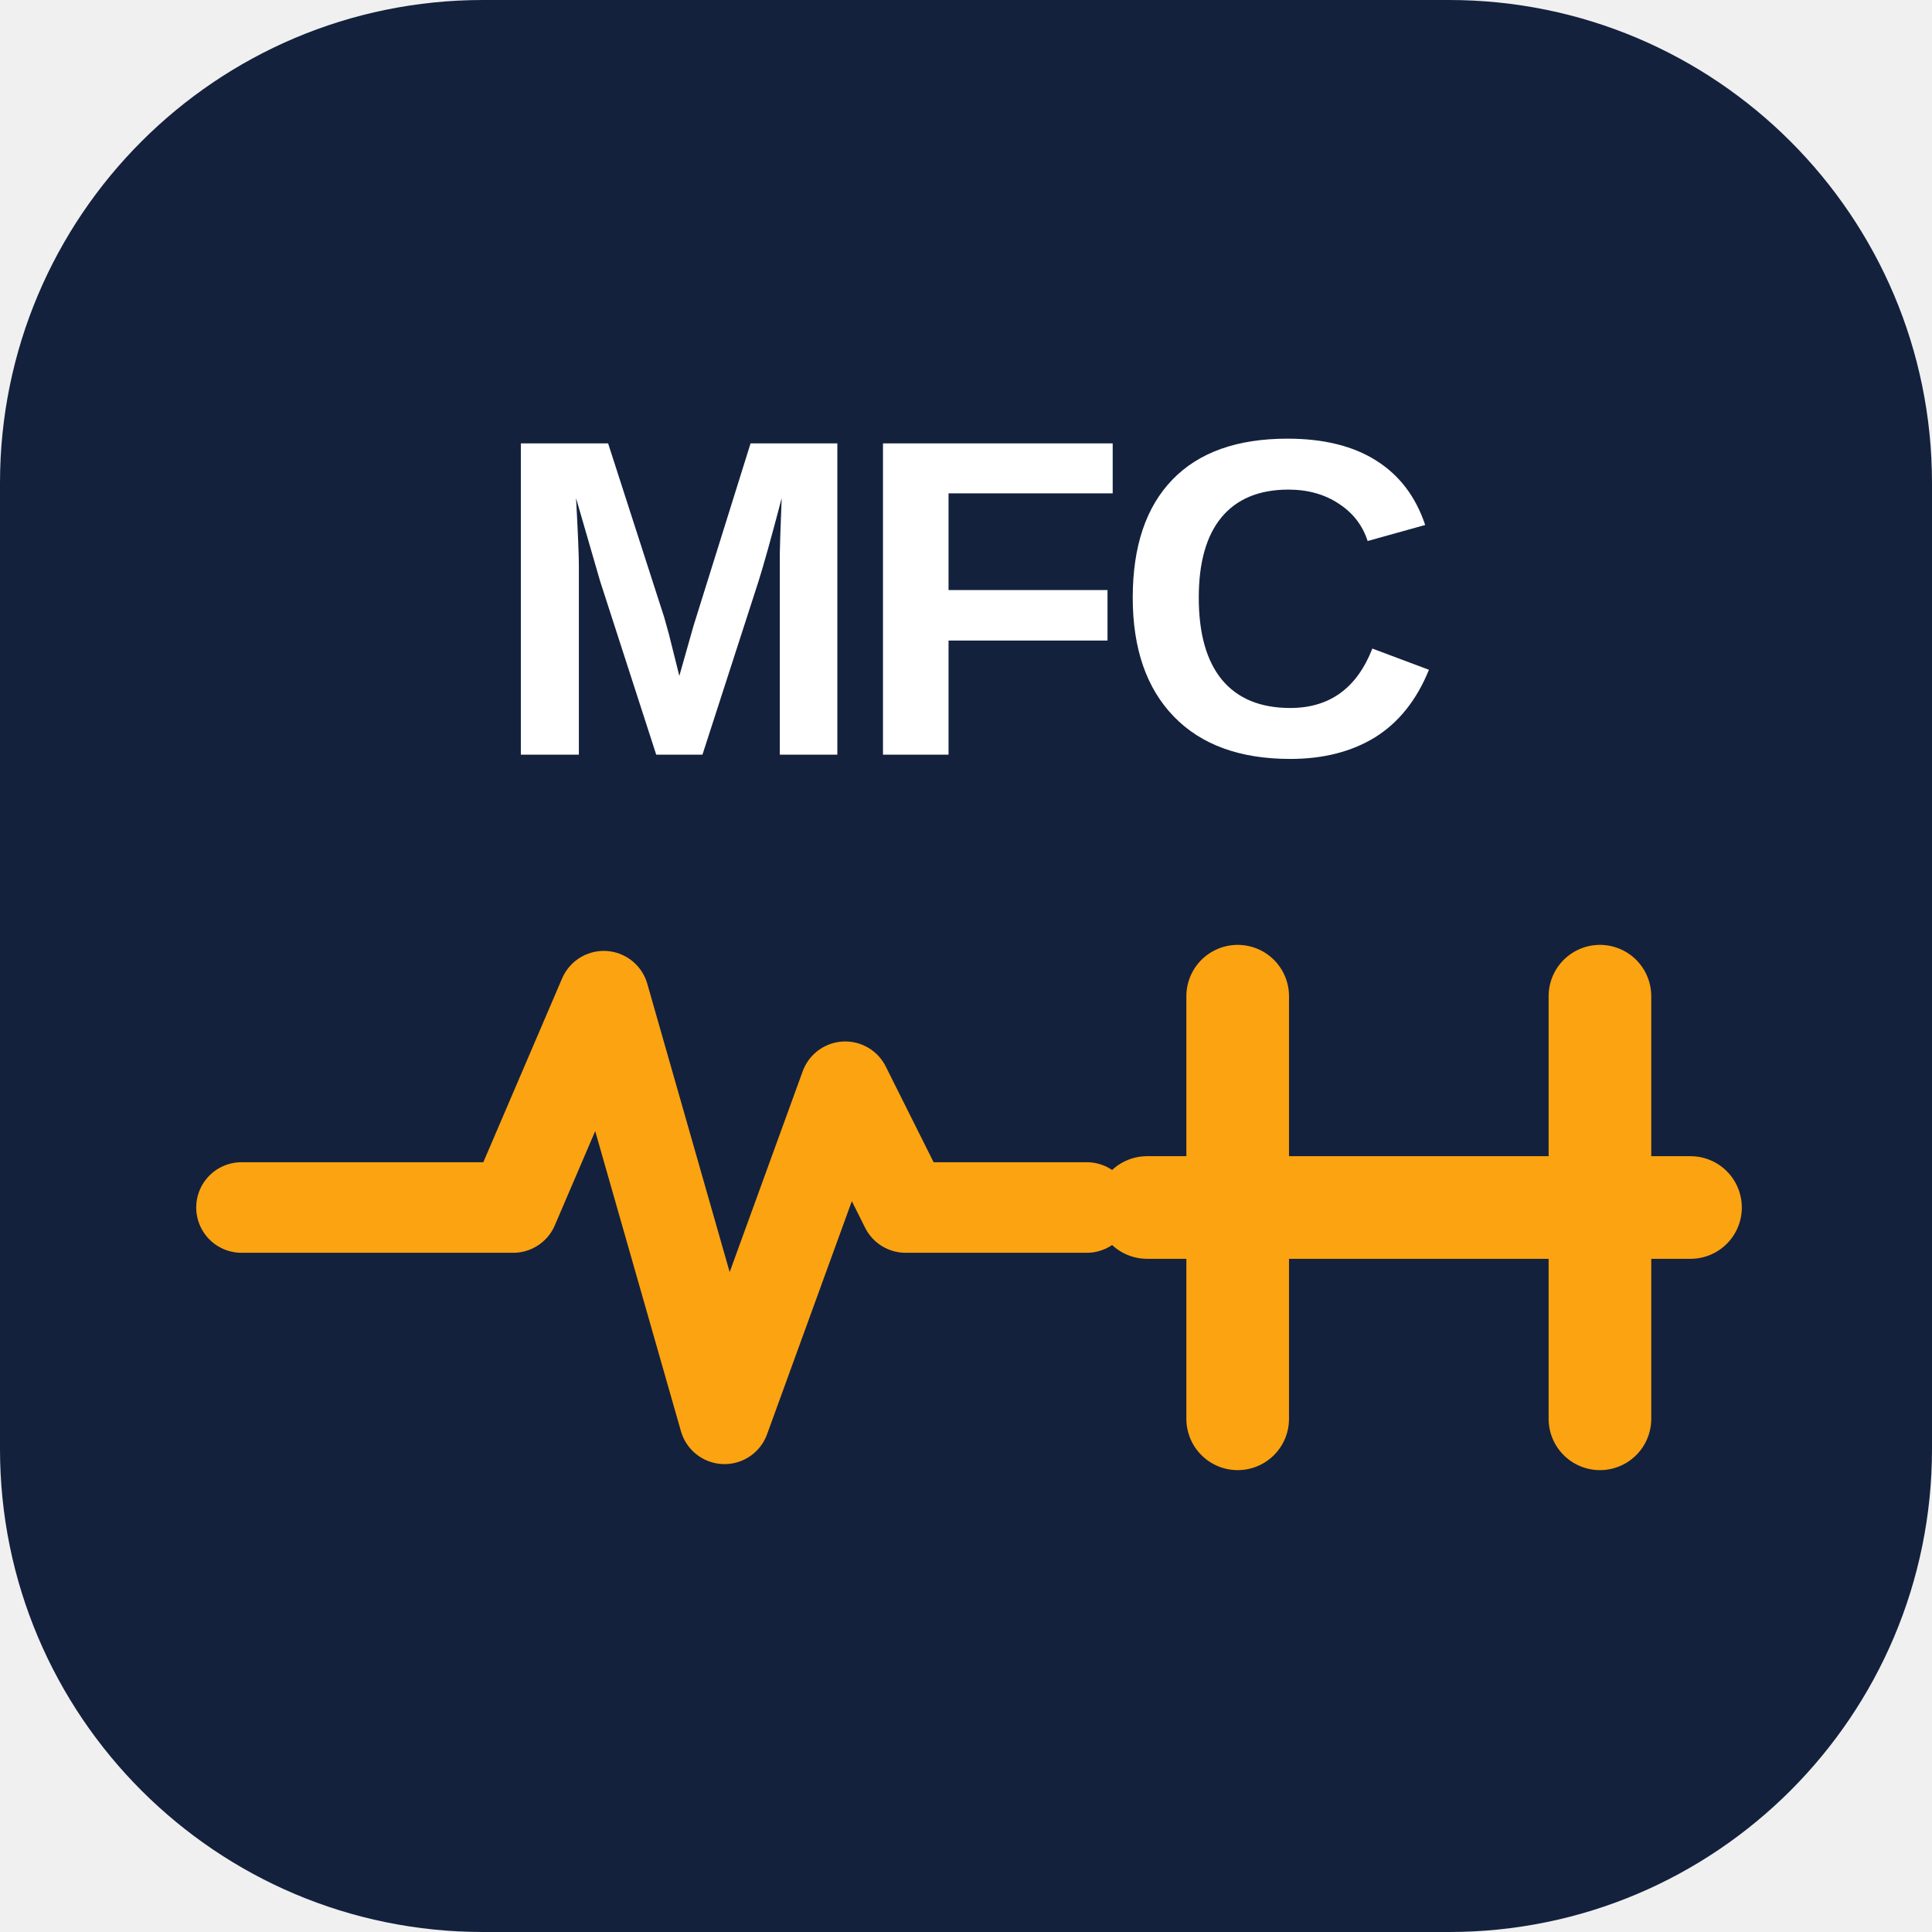
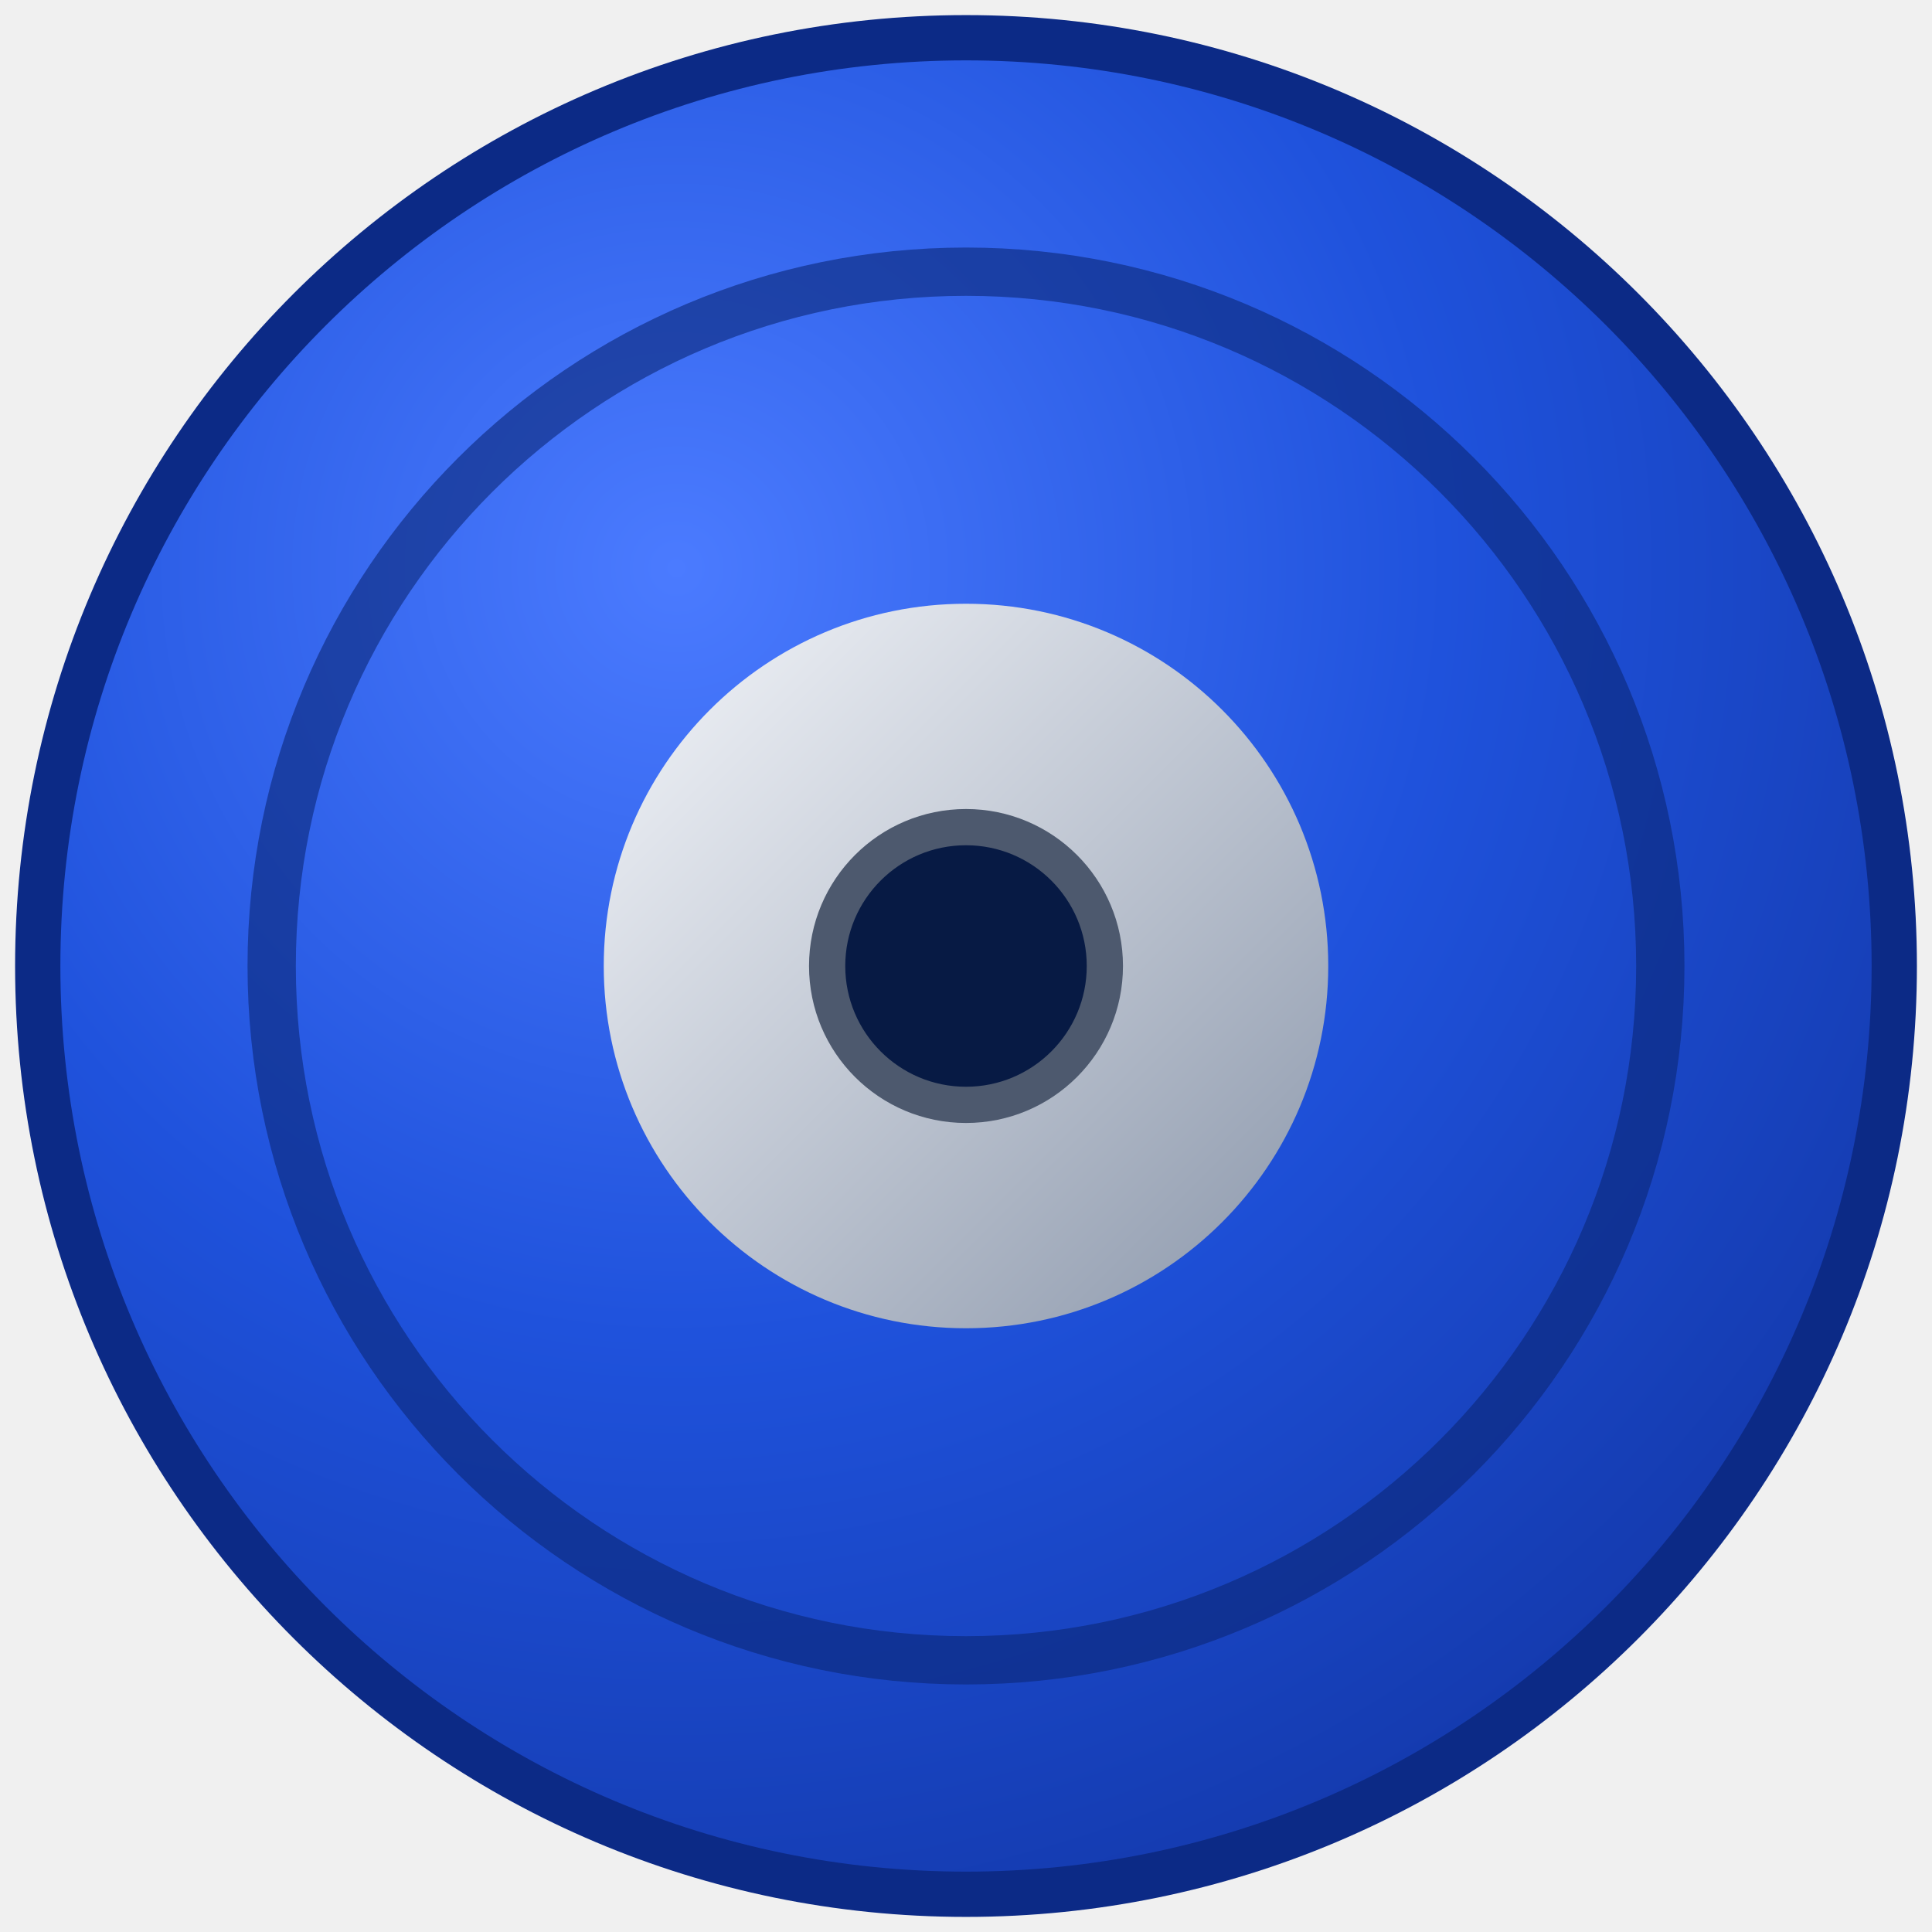
<svg xmlns="http://www.w3.org/2000/svg" viewBox="0 0 64 64">
-   <rect width="64" height="64" rx="16" fill="#14213d" />
-   <path d="M8 40h9l3-7 4 14 4-11 2 4h6" fill="none" stroke="#fca311" stroke-width="3" stroke-linecap="round" stroke-linejoin="round" />
-   <path d="M38 40h18M41 33v14M53 33v14" fill="none" stroke="#fca311" stroke-width="3.4" stroke-linecap="round" />
-   <text x="32" y="25" text-anchor="middle" font-family="Manrope, Arial, sans-serif" font-weight="800" font-size="15" letter-spacing="-0.5" fill="#ffffff">MFC</text>
+   <defs>
+     <radialGradient id="f" cx="34%" cy="28%" r="85%">
+       <stop offset="0" stop-color="#4b7bff" />
+       <stop offset="0.5" stop-color="#1f52dc" />
+       <stop offset="1" stop-color="#1236a6" />
+     </radialGradient>
+     <linearGradient id="h" x1="0" y1="0" x2="1" y2="1">
+       <stop offset="0" stop-color="#f5f7fb" />
+       <stop offset="1" stop-color="#8a96aa" />
+     </linearGradient>
+   </defs>
+   <circle cx="32" cy="32" r="31.5" fill="#0c2a86" />
+   <circle cx="32" cy="32" r="30" fill="url(#f)" />
+   <circle cx="32" cy="32" r="23" fill="none" stroke="#0b2777" stroke-opacity="0.6" stroke-width="1.6" />
+   <circle cx="32" cy="32" r="12" fill="url(#h)" />
+   <circle cx="32" cy="32" r="4.6" fill="#071a44" stroke="#4d596e" stroke-width="1.2" />
</svg>
